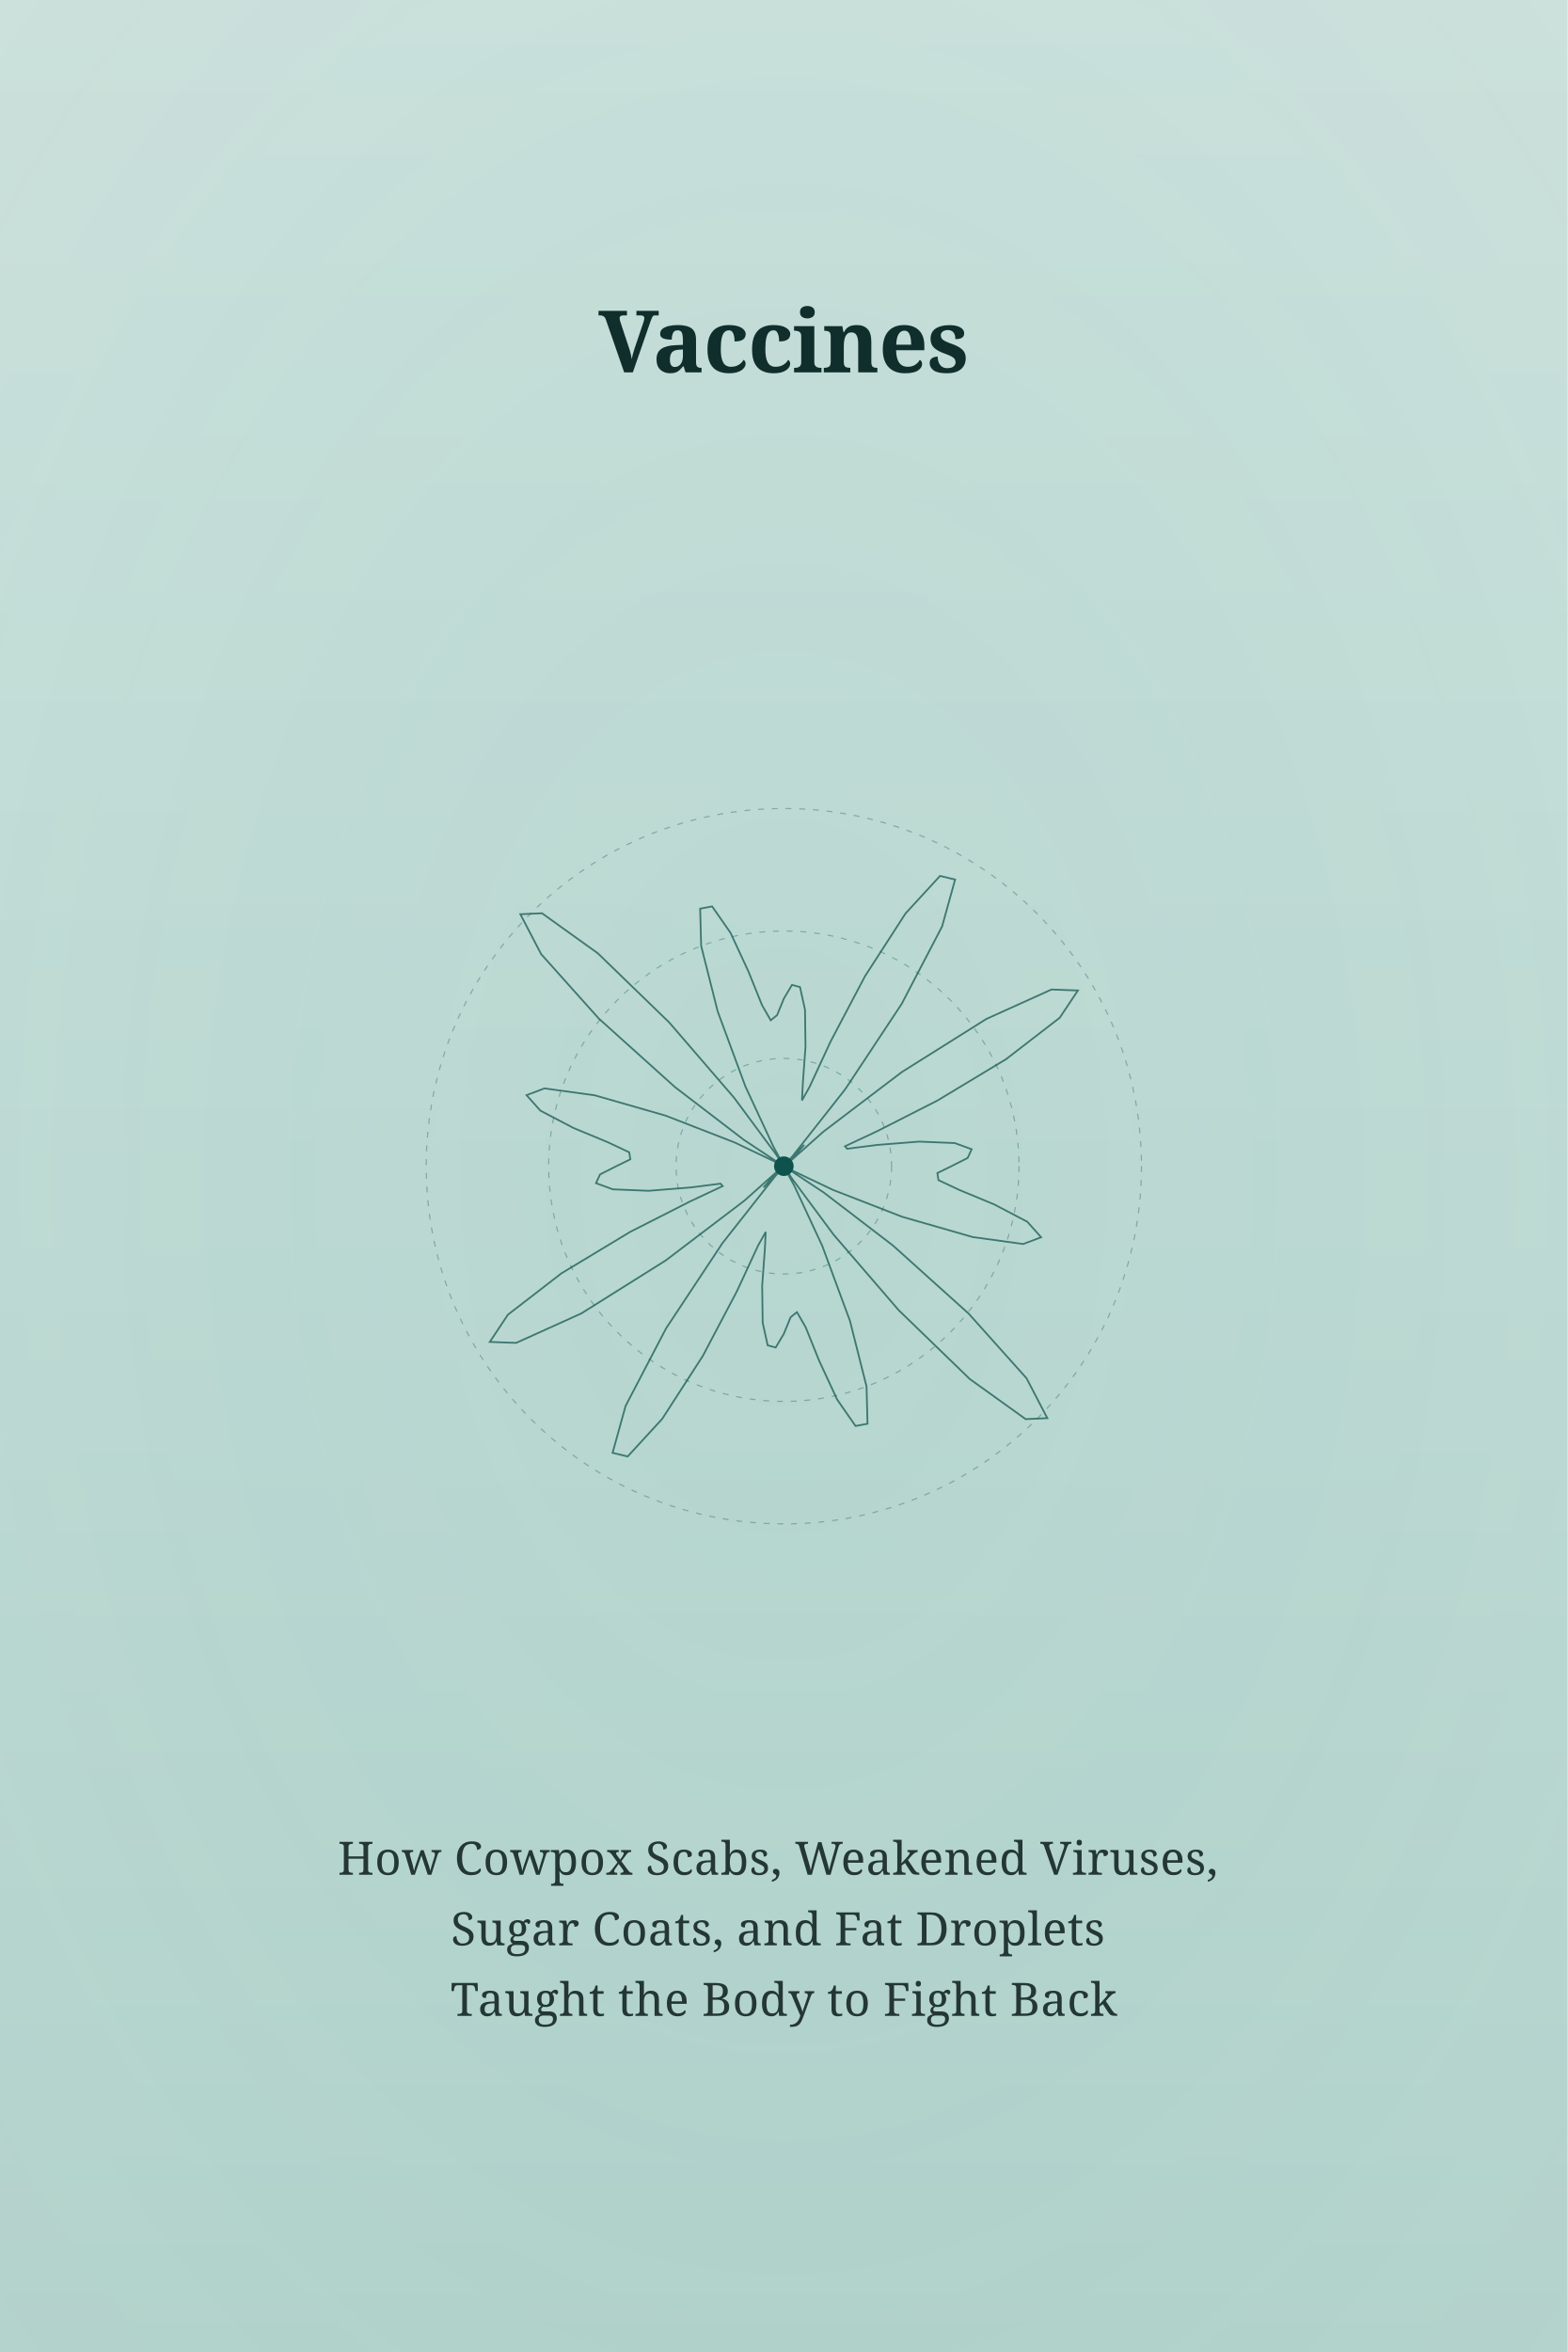
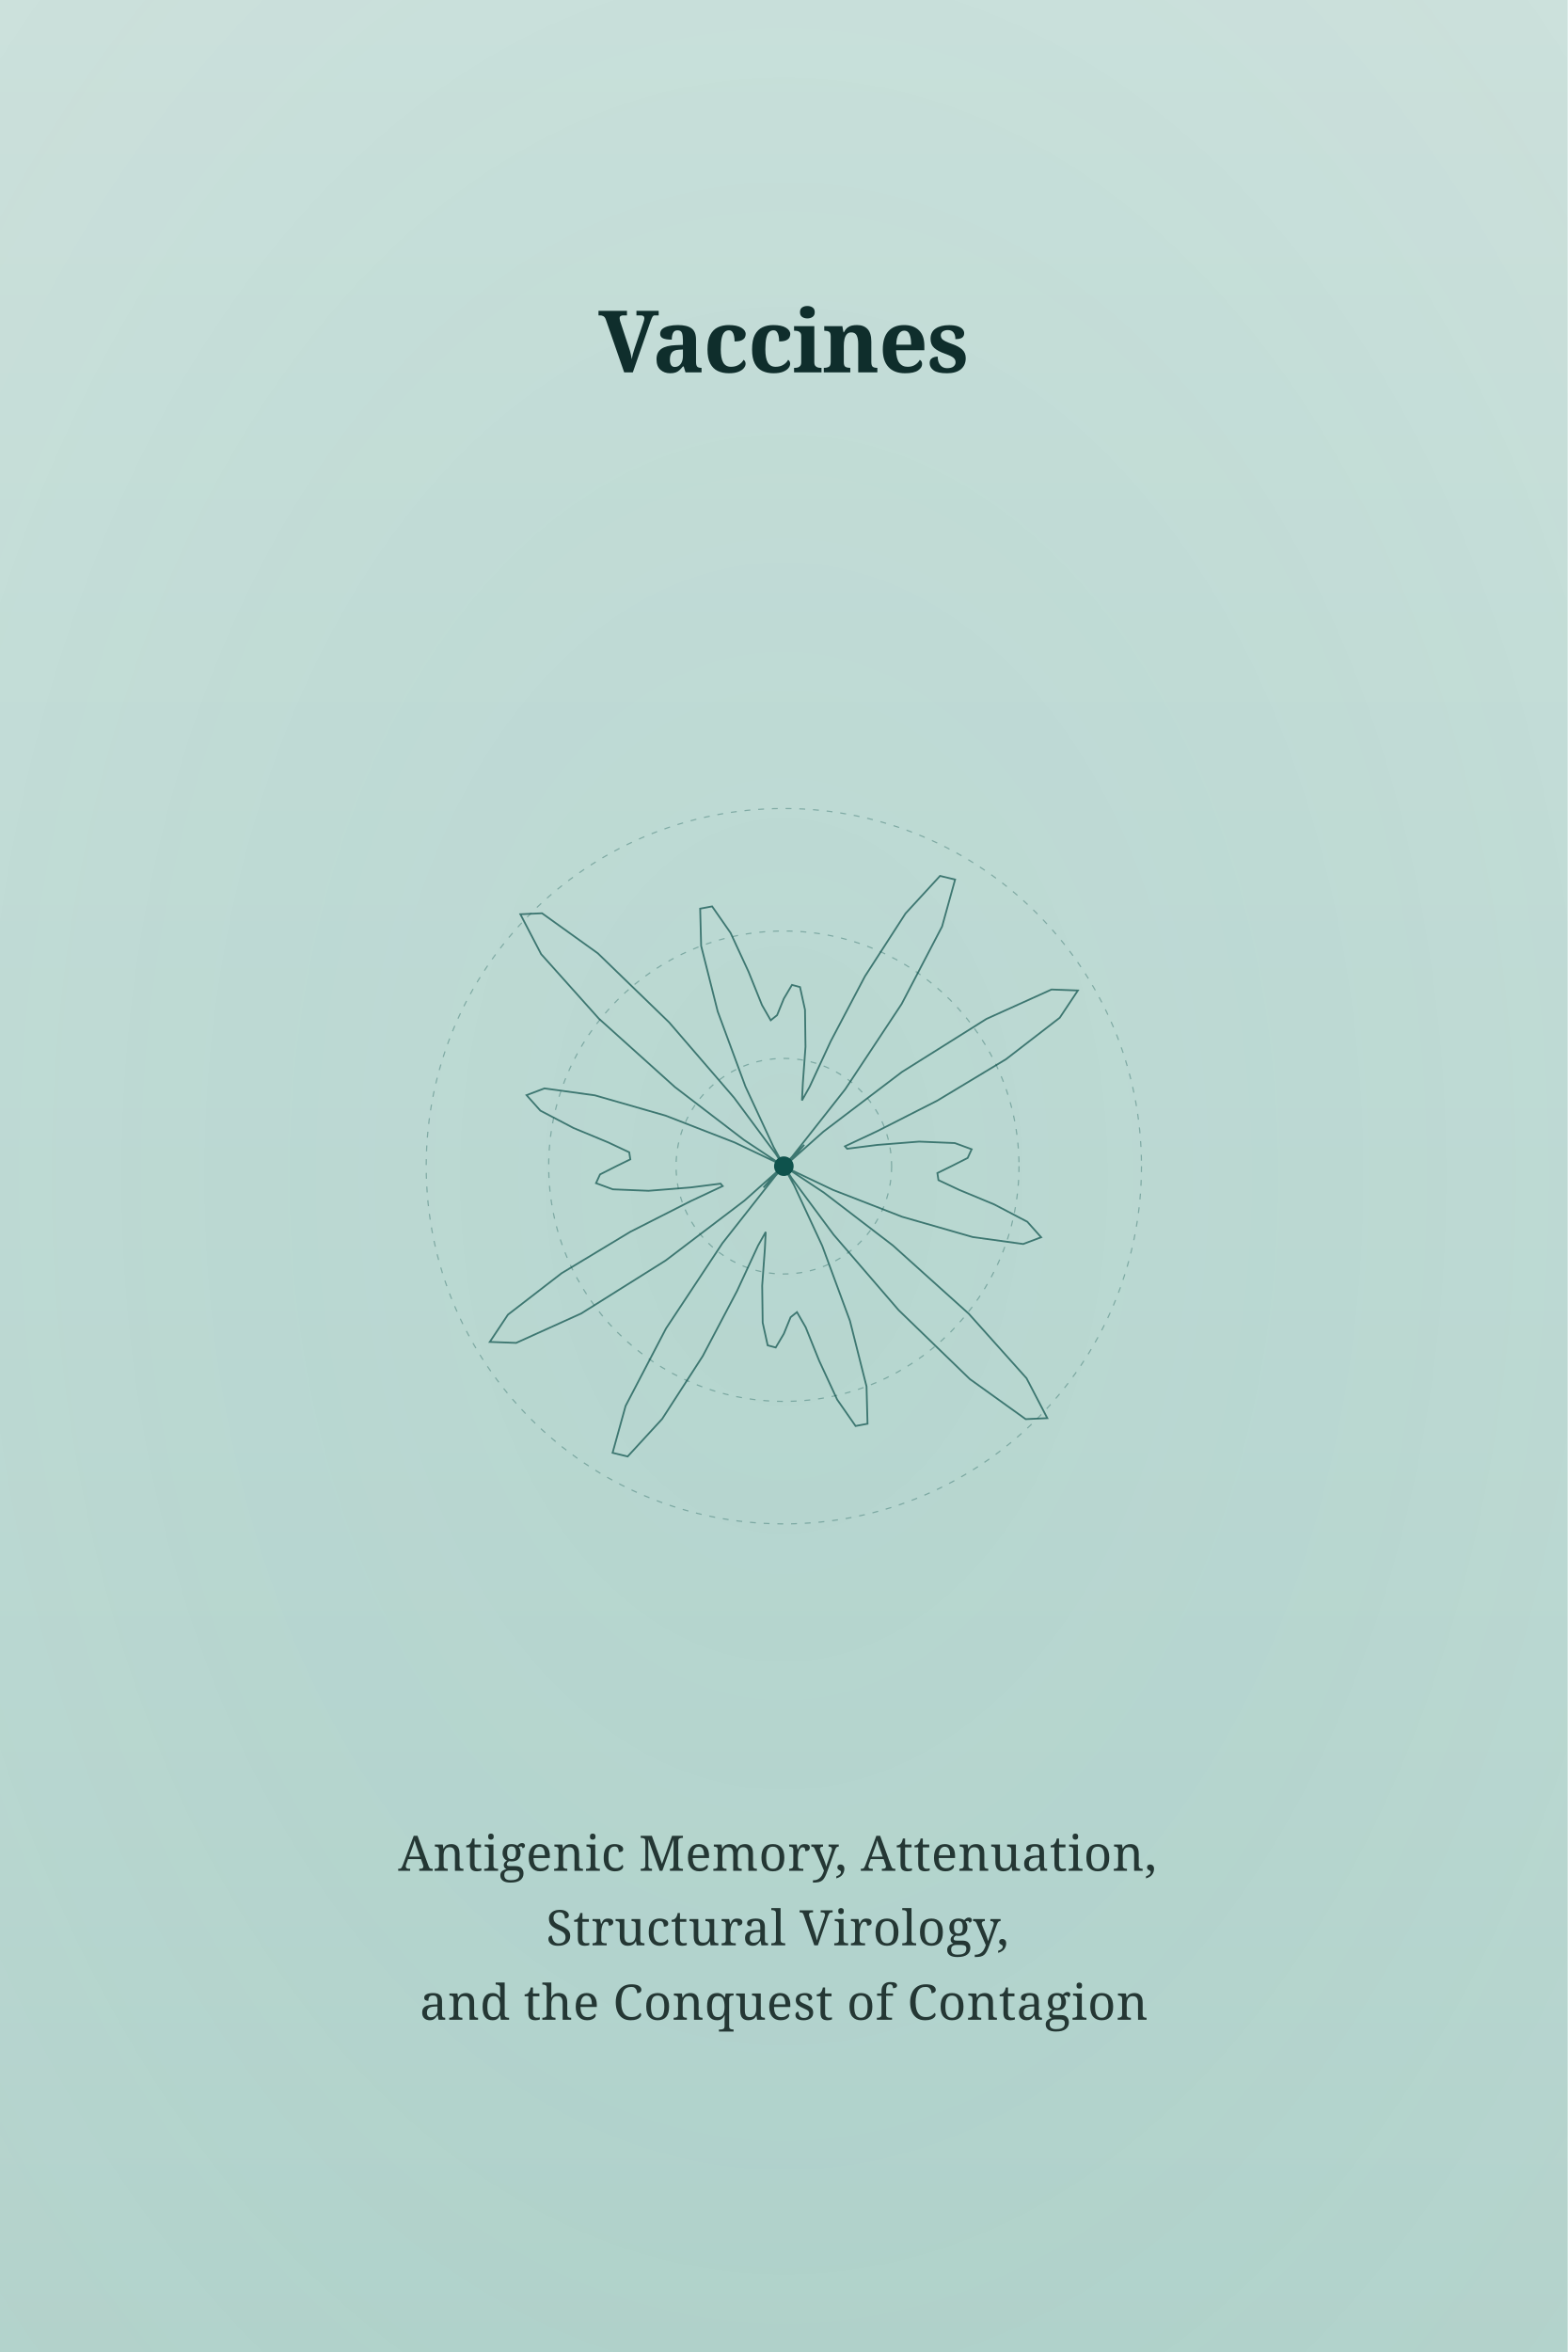
<svg xmlns="http://www.w3.org/2000/svg" viewBox="0 0 1600 2400" width="100%" height="100%">
  <defs>
    <linearGradient id="bg-vaccines" x1="0%" y1="0%" x2="0%" y2="100%">
      <stop offset="0%" stop-color="#cde1dc" />
      <stop offset="60%" stop-color="#c0dad4" />
      <stop offset="100%" stop-color="#b4d3cc" />
    </linearGradient>
    <radialGradient id="halo-vaccines" cx="50%" cy="50%" r="75%">
      <stop offset="0%" stop-color="#0d9488" stop-opacity="0.06" />
      <stop offset="55%" stop-color="#0d9488" stop-opacity="0.03" />
      <stop offset="100%" stop-color="#0d9488" stop-opacity="0.00" />
    </radialGradient>
  </defs>
  <rect width="1600" height="2400" fill="url(#bg-vaccines)" />
  <rect width="1600" height="2400" fill="url(#halo-vaccines)" />
  <g text-anchor="middle">
    <text x="800" y="380" font-family="'Literata', Georgia, serif" font-size="88" font-weight="700" letter-spacing="-0.01em" fill="#0f2e2c">Vaccines</text>
  </g>
  <g class="emblem-vaccines" transform="translate(0, -210)">
    <polyline points="971.0,1400.0 956.7,1407.0 957.8,1414.2 979.3,1424.3 1014.7,1439.0 1048.5,1456.7 1062.6,1472.5 1044.3,1479.4 992.8,1472.3 920.7,1451.6 850.2,1424.2 805.0,1402.7 801.1,1400.6 840.8,1426.9 911.2,1480.8 988.8,1550.6 1047.7,1616.4 1068.9,1657.1 1046.8,1658.1 989.8,1617.2 917.1,1546.8 850.8,1469.9 808.1,1412.3 796.1,1393.5 810.5,1419.6 839.2,1481.3 867.5,1557.9 884.4,1624.8 885.4,1662.8 873.2,1665.1 854.4,1638.1 836.0,1598.4 822.3,1564.4 813.4,1548.9 806.9,1554.1 800.0,1571.0 791.7,1585.0 783.5,1582.8 778.4,1559.6 777.9,1521.8 780.6,1484.9 781.5,1467.1 773.7,1481.0 752.2,1527.4 717.2,1593.8 675.8,1657.9 640.6,1696.2 625.2,1692.5 638.5,1644.6 679.8,1565.5 737.3,1478.6 791.4,1409.9 820.8,1378.2 810.9,1389.6 759.7,1435.2 679.4,1496.2 593.2,1550.3 526.8,1580.3 499.9,1579.3 518.4,1551.5 573.2,1509.2 643.4,1466.9 704.6,1435.8 737.6,1420.3 735.4,1417.8 704.7,1421.7 661.9,1425.1 625.5,1423.6 608.3,1417.3 612.4,1408.4 629.0,1400.0 643.3,1393.0 642.2,1385.8 620.7,1375.7 585.3,1361.0 551.5,1343.3 537.4,1327.5 555.7,1320.6 607.2,1327.7 679.3,1348.4 749.8,1375.8 795.0,1397.3 798.9,1399.4 759.2,1373.1 688.8,1319.2 611.2,1249.4 552.3,1183.6 531.1,1142.9 553.2,1141.9 610.2,1182.8 682.9,1253.2 749.2,1330.1 791.9,1387.7 803.9,1406.5 789.5,1380.4 760.8,1318.7 732.5,1242.1 715.6,1175.2 714.6,1137.2 726.8,1134.9 745.6,1161.9 764.0,1201.6 777.7,1235.6 786.6,1251.1 793.1,1245.9 800.0,1229.0 808.3,1215.0 816.5,1217.2 821.6,1240.4 822.1,1278.2 819.4,1315.1 818.5,1332.9 826.3,1319.0 847.8,1272.6 882.8,1206.2 924.2,1142.1 959.4,1103.8 974.8,1107.5 961.5,1155.4 920.2,1234.5 862.7,1321.4 808.6,1390.1 779.2,1421.8 789.1,1410.4 840.3,1364.8 920.6,1303.8 1006.8,1249.7 1073.2,1219.7 1100.1,1220.7 1081.6,1248.5 1026.8,1290.8 956.6,1333.1 895.4,1364.2 862.4,1379.7 864.6,1382.2 895.3,1378.3 938.1,1374.9 974.5,1376.4 991.7,1382.7 987.6,1391.6 971.0,1400.0" stroke="#0e524c" stroke-width="1.8" fill="none" opacity="0.72" />
    <circle cx="800" cy="1400" r="110" stroke="#0e524c" stroke-width="1.2" stroke-dasharray="6,8" fill="none" opacity="0.35" />
    <circle cx="800" cy="1400" r="240" stroke="#0e524c" stroke-width="1.2" stroke-dasharray="6,8" fill="none" opacity="0.35" />
    <circle cx="800" cy="1400" r="365" stroke="#0e524c" stroke-width="1.2" stroke-dasharray="6,8" fill="none" opacity="0.35" />
    <circle cx="800" cy="1400" r="10" fill="#0e524c" />
  </g>
  <g text-anchor="middle">
-     <text x="800" y="1913" font-family="'Literata', Georgia, serif" font-size="47" font-weight="400" letter-spacing="0.01em" fill="#243734">
-       <tspan x="800" dy="0">How Cowpox Scabs, Weakened Viruses,</tspan>
-       <tspan x="800" dy="72">Sugar Coats, and Fat Droplets</tspan>
-       <tspan x="800" dy="72">Taught the Body to Fight Back</tspan>
+     <text x="800" y="1909" font-family="'Literata', Georgia, serif" font-size="50" font-weight="400" letter-spacing="0.01em" fill="#243734">
+       <tspan x="800" dy="0">Antigenic Memory, Attenuation,</tspan>
+       <tspan x="800" dy="76">Structural Virology,</tspan>
+       <tspan x="800" dy="76">and the Conquest of Contagion</tspan>
    </text>
  </g>
</svg>
